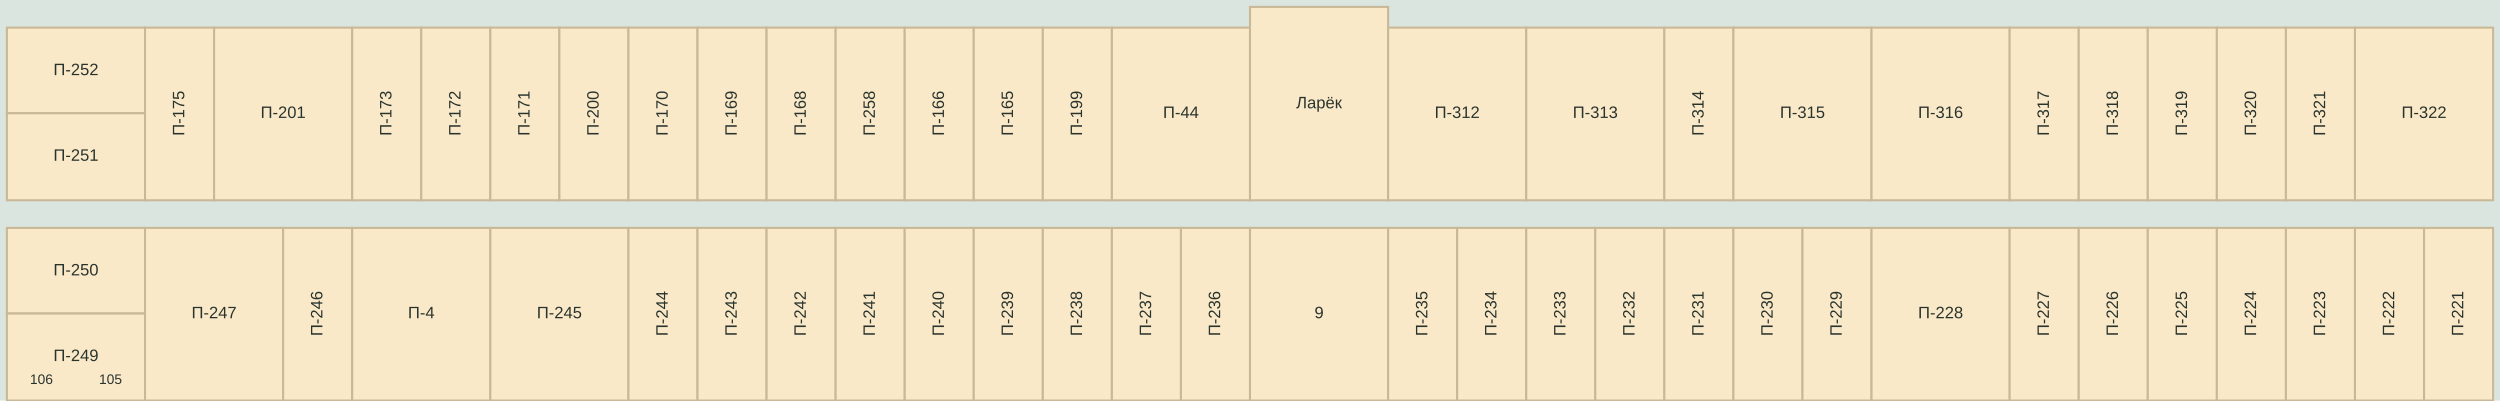
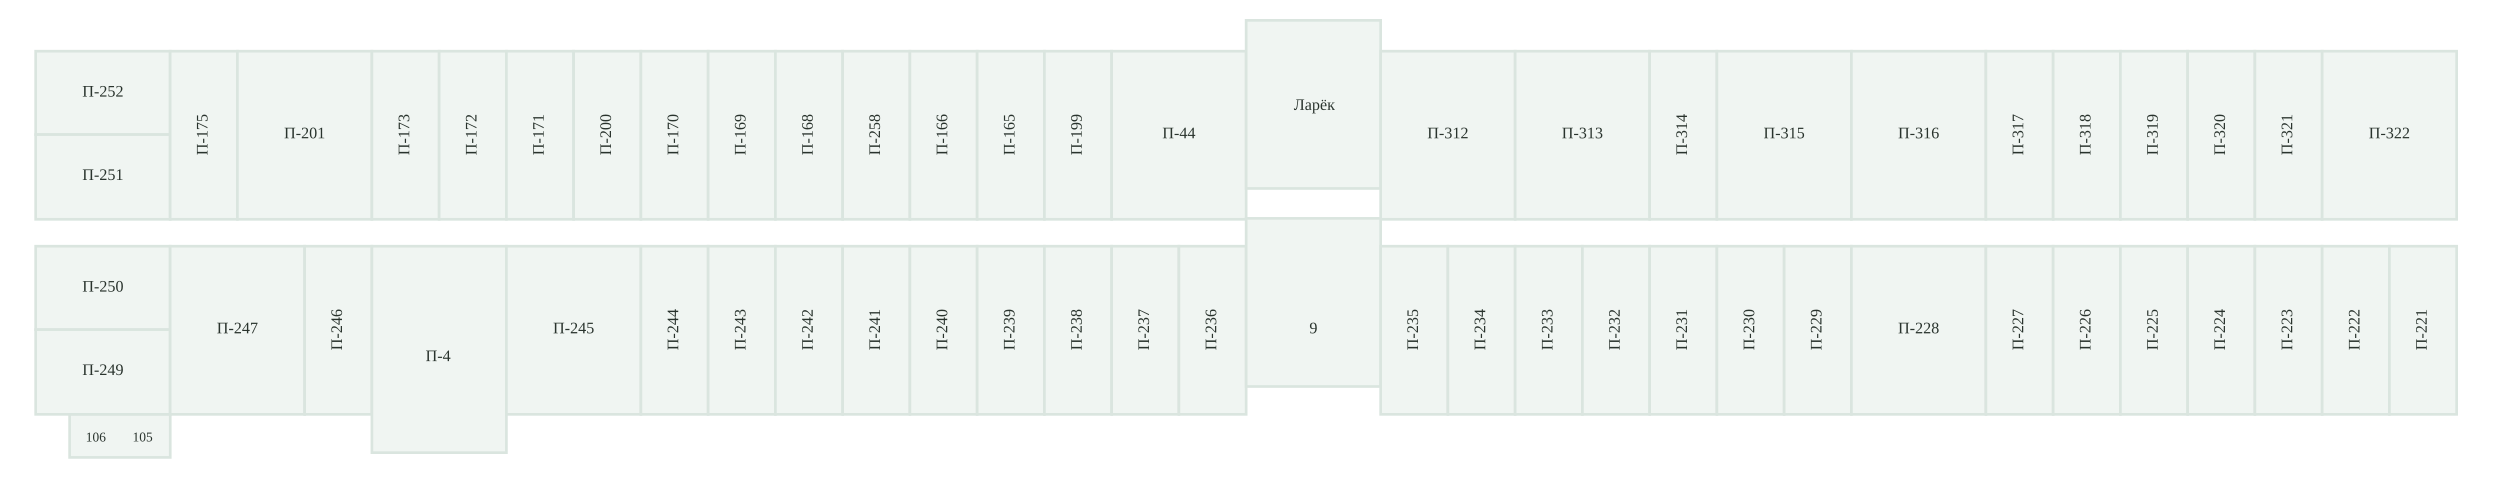
- <svg xmlns="http://www.w3.org/2000/svg" width="1810" height="290" viewBox="0 0 1810 290" fill="none" font-family="Arial, sans-serif">
-   <rect width="1810" height="290" fill="#DAE5DF" />
-   <rect x="5" y="20" width="100" height="62" fill="#FAE9C8" stroke="#c8b898" stroke-width="1.5" />
-   <text x="55" y="51" font-size="12" fill="#29332D" text-anchor="middle" dominant-baseline="middle">П-252</text>
-   <rect x="5" y="82" width="100" height="63" fill="#FAE9C8" stroke="#c8b898" stroke-width="1.5" />
-   <text x="55" y="113" font-size="12" fill="#29332D" text-anchor="middle" dominant-baseline="middle">П-251</text>
-   <rect x="105" y="20" width="50" height="125" fill="#FAE9C8" stroke="#c8b898" stroke-width="1.5" />
-   <text x="130" y="82" font-size="12" fill="#29332D" text-anchor="middle" dominant-baseline="middle" transform="rotate(-90 130 82)">П-175</text>
-   <rect x="155" y="20" width="100" height="125" fill="#FAE9C8" stroke="#c8b898" stroke-width="1.5" />
-   <text x="205" y="82" font-size="12" fill="#29332D" text-anchor="middle" dominant-baseline="middle">П-201</text>
-   <rect x="255" y="20" width="50" height="125" fill="#FAE9C8" stroke="#c8b898" stroke-width="1.5" />
-   <text x="280" y="82" font-size="12" fill="#29332D" text-anchor="middle" dominant-baseline="middle" transform="rotate(-90 280 82)">П-173</text>
-   <rect x="305" y="20" width="50" height="125" fill="#FAE9C8" stroke="#c8b898" stroke-width="1.5" />
-   <text x="330" y="82" font-size="12" fill="#29332D" text-anchor="middle" dominant-baseline="middle" transform="rotate(-90 330 82)">П-172</text>
-   <rect x="355" y="20" width="50" height="125" fill="#FAE9C8" stroke="#c8b898" stroke-width="1.5" />
-   <text x="380" y="82" font-size="12" fill="#29332D" text-anchor="middle" dominant-baseline="middle" transform="rotate(-90 380 82)">П-171</text>
-   <rect x="405" y="20" width="50" height="125" fill="#FAE9C8" stroke="#c8b898" stroke-width="1.5" />
-   <text x="430" y="82" font-size="12" fill="#29332D" text-anchor="middle" dominant-baseline="middle" transform="rotate(-90 430 82)">П-200</text>
-   <rect x="455" y="20" width="50" height="125" fill="#FAE9C8" stroke="#c8b898" stroke-width="1.5" />
-   <text x="480" y="82" font-size="12" fill="#29332D" text-anchor="middle" dominant-baseline="middle" transform="rotate(-90 480 82)">П-170</text>
-   <rect x="505" y="20" width="50" height="125" fill="#FAE9C8" stroke="#c8b898" stroke-width="1.5" />
-   <text x="530" y="82" font-size="12" fill="#29332D" text-anchor="middle" dominant-baseline="middle" transform="rotate(-90 530 82)">П-169</text>
-   <rect x="555" y="20" width="50" height="125" fill="#FAE9C8" stroke="#c8b898" stroke-width="1.5" />
-   <text x="580" y="82" font-size="12" fill="#29332D" text-anchor="middle" dominant-baseline="middle" transform="rotate(-90 580 82)">П-168</text>
-   <rect x="605" y="20" width="50" height="125" fill="#FAE9C8" stroke="#c8b898" stroke-width="1.5" />
-   <text x="630" y="82" font-size="12" fill="#29332D" text-anchor="middle" dominant-baseline="middle" transform="rotate(-90 630 82)">П-258</text>
-   <rect x="655" y="20" width="50" height="125" fill="#FAE9C8" stroke="#c8b898" stroke-width="1.5" />
-   <text x="680" y="82" font-size="12" fill="#29332D" text-anchor="middle" dominant-baseline="middle" transform="rotate(-90 680 82)">П-166</text>
-   <rect x="705" y="20" width="50" height="125" fill="#FAE9C8" stroke="#c8b898" stroke-width="1.5" />
-   <text x="730" y="82" font-size="12" fill="#29332D" text-anchor="middle" dominant-baseline="middle" transform="rotate(-90 730 82)">П-165</text>
-   <rect x="755" y="20" width="50" height="125" fill="#FAE9C8" stroke="#c8b898" stroke-width="1.5" />
-   <text x="780" y="82" font-size="12" fill="#29332D" text-anchor="middle" dominant-baseline="middle" transform="rotate(-90 780 82)">П-199</text>
-   <rect x="805" y="20" width="100" height="125" fill="#FAE9C8" stroke="#c8b898" stroke-width="1.5" />
-   <text x="855" y="82" font-size="12" fill="#29332D" text-anchor="middle" dominant-baseline="middle">П-44</text>
-   <rect x="905" y="5" width="100" height="140" fill="#FAE9C8" stroke="#c8b898" stroke-width="1.5" />
-   <text x="955" y="75" font-size="12" fill="#29332D" text-anchor="middle" dominant-baseline="middle">Ларёк</text>
-   <rect x="1005" y="20" width="100" height="125" fill="#FAE9C8" stroke="#c8b898" stroke-width="1.5" />
-   <text x="1055" y="82" font-size="12" fill="#29332D" text-anchor="middle" dominant-baseline="middle">П-312</text>
-   <rect x="1105" y="20" width="100" height="125" fill="#FAE9C8" stroke="#c8b898" stroke-width="1.5" />
-   <text x="1155" y="82" font-size="12" fill="#29332D" text-anchor="middle" dominant-baseline="middle">П-313</text>
-   <rect x="1205" y="20" width="50" height="125" fill="#FAE9C8" stroke="#c8b898" stroke-width="1.5" />
-   <text x="1230" y="82" font-size="12" fill="#29332D" text-anchor="middle" dominant-baseline="middle" transform="rotate(-90 1230 82)">П-314</text>
-   <rect x="1255" y="20" width="100" height="125" fill="#FAE9C8" stroke="#c8b898" stroke-width="1.5" />
-   <text x="1305" y="82" font-size="12" fill="#29332D" text-anchor="middle" dominant-baseline="middle">П-315</text>
-   <rect x="1355" y="20" width="100" height="125" fill="#FAE9C8" stroke="#c8b898" stroke-width="1.5" />
-   <text x="1405" y="82" font-size="12" fill="#29332D" text-anchor="middle" dominant-baseline="middle">П-316</text>
-   <rect x="1455" y="20" width="50" height="125" fill="#FAE9C8" stroke="#c8b898" stroke-width="1.5" />
-   <text x="1480" y="82" font-size="12" fill="#29332D" text-anchor="middle" dominant-baseline="middle" transform="rotate(-90 1480 82)">П-317</text>
-   <rect x="1505" y="20" width="50" height="125" fill="#FAE9C8" stroke="#c8b898" stroke-width="1.5" />
-   <text x="1530" y="82" font-size="12" fill="#29332D" text-anchor="middle" dominant-baseline="middle" transform="rotate(-90 1530 82)">П-318</text>
-   <rect x="1555" y="20" width="50" height="125" fill="#FAE9C8" stroke="#c8b898" stroke-width="1.5" />
-   <text x="1580" y="82" font-size="12" fill="#29332D" text-anchor="middle" dominant-baseline="middle" transform="rotate(-90 1580 82)">П-319</text>
-   <rect x="1605" y="20" width="50" height="125" fill="#FAE9C8" stroke="#c8b898" stroke-width="1.5" />
-   <text x="1630" y="82" font-size="12" fill="#29332D" text-anchor="middle" dominant-baseline="middle" transform="rotate(-90 1630 82)">П-320</text>
-   <rect x="1655" y="20" width="50" height="125" fill="#FAE9C8" stroke="#c8b898" stroke-width="1.5" />
-   <text x="1680" y="82" font-size="12" fill="#29332D" text-anchor="middle" dominant-baseline="middle" transform="rotate(-90 1680 82)">П-321</text>
-   <rect x="1705" y="20" width="100" height="125" fill="#FAE9C8" stroke="#c8b898" stroke-width="1.5" />
-   <text x="1755" y="82" font-size="12" fill="#29332D" text-anchor="middle" dominant-baseline="middle">П-322</text>
-   <rect x="5" y="165" width="100" height="62" fill="#FAE9C8" stroke="#c8b898" stroke-width="1.5" />
-   <text x="55" y="196" font-size="12" fill="#29332D" text-anchor="middle" dominant-baseline="middle">П-250</text>
-   <rect x="5" y="227" width="100" height="63" fill="#FAE9C8" stroke="#c8b898" stroke-width="1.5" />
-   <text x="55" y="258" font-size="12" fill="#29332D" text-anchor="middle" dominant-baseline="middle">П-249</text>
-   <text x="30" y="278" font-size="10" fill="#29332D" text-anchor="middle">106</text>
-   <text x="80" y="278" font-size="10" fill="#29332D" text-anchor="middle">105</text>
-   <rect x="105" y="165" width="100" height="125" fill="#FAE9C8" stroke="#c8b898" stroke-width="1.5" />
-   <text x="155" y="227" font-size="12" fill="#29332D" text-anchor="middle" dominant-baseline="middle">П-247</text>
-   <rect x="205" y="165" width="50" height="125" fill="#FAE9C8" stroke="#c8b898" stroke-width="1.5" />
-   <text x="230" y="227" font-size="12" fill="#29332D" text-anchor="middle" dominant-baseline="middle" transform="rotate(-90 230 227)">П-246</text>
-   <rect x="255" y="165" width="100" height="125" fill="#FAE9C8" stroke="#c8b898" stroke-width="1.5" />
-   <text x="305" y="227" font-size="12" fill="#29332D" text-anchor="middle" dominant-baseline="middle">П-4</text>
-   <rect x="355" y="165" width="100" height="125" fill="#FAE9C8" stroke="#c8b898" stroke-width="1.5" />
-   <text x="405" y="227" font-size="12" fill="#29332D" text-anchor="middle" dominant-baseline="middle">П-245</text>
-   <rect x="455" y="165" width="50" height="125" fill="#FAE9C8" stroke="#c8b898" stroke-width="1.5" />
-   <text x="480" y="227" font-size="12" fill="#29332D" text-anchor="middle" dominant-baseline="middle" transform="rotate(-90 480 227)">П-244</text>
-   <rect x="505" y="165" width="50" height="125" fill="#FAE9C8" stroke="#c8b898" stroke-width="1.5" />
-   <text x="530" y="227" font-size="12" fill="#29332D" text-anchor="middle" dominant-baseline="middle" transform="rotate(-90 530 227)">П-243</text>
-   <rect x="555" y="165" width="50" height="125" fill="#FAE9C8" stroke="#c8b898" stroke-width="1.5" />
-   <text x="580" y="227" font-size="12" fill="#29332D" text-anchor="middle" dominant-baseline="middle" transform="rotate(-90 580 227)">П-242</text>
-   <rect x="605" y="165" width="50" height="125" fill="#FAE9C8" stroke="#c8b898" stroke-width="1.5" />
-   <text x="630" y="227" font-size="12" fill="#29332D" text-anchor="middle" dominant-baseline="middle" transform="rotate(-90 630 227)">П-241</text>
-   <rect x="655" y="165" width="50" height="125" fill="#FAE9C8" stroke="#c8b898" stroke-width="1.5" />
-   <text x="680" y="227" font-size="12" fill="#29332D" text-anchor="middle" dominant-baseline="middle" transform="rotate(-90 680 227)">П-240</text>
-   <rect x="705" y="165" width="50" height="125" fill="#FAE9C8" stroke="#c8b898" stroke-width="1.5" />
-   <text x="730" y="227" font-size="12" fill="#29332D" text-anchor="middle" dominant-baseline="middle" transform="rotate(-90 730 227)">П-239</text>
-   <rect x="755" y="165" width="50" height="125" fill="#FAE9C8" stroke="#c8b898" stroke-width="1.5" />
-   <text x="780" y="227" font-size="12" fill="#29332D" text-anchor="middle" dominant-baseline="middle" transform="rotate(-90 780 227)">П-238</text>
-   <rect x="805" y="165" width="50" height="125" fill="#FAE9C8" stroke="#c8b898" stroke-width="1.5" />
-   <text x="830" y="227" font-size="12" fill="#29332D" text-anchor="middle" dominant-baseline="middle" transform="rotate(-90 830 227)">П-237</text>
-   <rect x="855" y="165" width="50" height="125" fill="#FAE9C8" stroke="#c8b898" stroke-width="1.5" />
-   <text x="880" y="227" font-size="12" fill="#29332D" text-anchor="middle" dominant-baseline="middle" transform="rotate(-90 880 227)">П-236</text>
-   <rect x="905" y="165" width="100" height="125" fill="#FAE9C8" stroke="#c8b898" stroke-width="1.5" />
-   <text x="955" y="227" font-size="12" fill="#29332D" text-anchor="middle" dominant-baseline="middle">9</text>
-   <rect x="1005" y="165" width="50" height="125" fill="#FAE9C8" stroke="#c8b898" stroke-width="1.5" />
-   <text x="1030" y="227" font-size="12" fill="#29332D" text-anchor="middle" dominant-baseline="middle" transform="rotate(-90 1030 227)">П-235</text>
-   <rect x="1055" y="165" width="50" height="125" fill="#FAE9C8" stroke="#c8b898" stroke-width="1.5" />
-   <text x="1080" y="227" font-size="12" fill="#29332D" text-anchor="middle" dominant-baseline="middle" transform="rotate(-90 1080 227)">П-234</text>
-   <rect x="1105" y="165" width="50" height="125" fill="#FAE9C8" stroke="#c8b898" stroke-width="1.5" />
-   <text x="1130" y="227" font-size="12" fill="#29332D" text-anchor="middle" dominant-baseline="middle" transform="rotate(-90 1130 227)">П-233</text>
-   <rect x="1155" y="165" width="50" height="125" fill="#FAE9C8" stroke="#c8b898" stroke-width="1.5" />
-   <text x="1180" y="227" font-size="12" fill="#29332D" text-anchor="middle" dominant-baseline="middle" transform="rotate(-90 1180 227)">П-232</text>
-   <rect x="1205" y="165" width="50" height="125" fill="#FAE9C8" stroke="#c8b898" stroke-width="1.5" />
-   <text x="1230" y="227" font-size="12" fill="#29332D" text-anchor="middle" dominant-baseline="middle" transform="rotate(-90 1230 227)">П-231</text>
-   <rect x="1255" y="165" width="50" height="125" fill="#FAE9C8" stroke="#c8b898" stroke-width="1.5" />
-   <text x="1280" y="227" font-size="12" fill="#29332D" text-anchor="middle" dominant-baseline="middle" transform="rotate(-90 1280 227)">П-230</text>
-   <rect x="1305" y="165" width="50" height="125" fill="#FAE9C8" stroke="#c8b898" stroke-width="1.5" />
-   <text x="1330" y="227" font-size="12" fill="#29332D" text-anchor="middle" dominant-baseline="middle" transform="rotate(-90 1330 227)">П-229</text>
-   <rect x="1355" y="165" width="100" height="125" fill="#FAE9C8" stroke="#c8b898" stroke-width="1.5" />
-   <text x="1405" y="227" font-size="12" fill="#29332D" text-anchor="middle" dominant-baseline="middle">П-228</text>
-   <rect x="1455" y="165" width="50" height="125" fill="#FAE9C8" stroke="#c8b898" stroke-width="1.5" />
-   <text x="1480" y="227" font-size="12" fill="#29332D" text-anchor="middle" dominant-baseline="middle" transform="rotate(-90 1480 227)">П-227</text>
-   <rect x="1505" y="165" width="50" height="125" fill="#FAE9C8" stroke="#c8b898" stroke-width="1.5" />
-   <text x="1530" y="227" font-size="12" fill="#29332D" text-anchor="middle" dominant-baseline="middle" transform="rotate(-90 1530 227)">П-226</text>
-   <rect x="1555" y="165" width="50" height="125" fill="#FAE9C8" stroke="#c8b898" stroke-width="1.5" />
-   <text x="1580" y="227" font-size="12" fill="#29332D" text-anchor="middle" dominant-baseline="middle" transform="rotate(-90 1580 227)">П-225</text>
-   <rect x="1605" y="165" width="50" height="125" fill="#FAE9C8" stroke="#c8b898" stroke-width="1.5" />
-   <text x="1630" y="227" font-size="12" fill="#29332D" text-anchor="middle" dominant-baseline="middle" transform="rotate(-90 1630 227)">П-224</text>
-   <rect x="1655" y="165" width="50" height="125" fill="#FAE9C8" stroke="#c8b898" stroke-width="1.5" />
-   <text x="1680" y="227" font-size="12" fill="#29332D" text-anchor="middle" dominant-baseline="middle" transform="rotate(-90 1680 227)">П-223</text>
-   <rect x="1705" y="165" width="50" height="125" fill="#FAE9C8" stroke="#c8b898" stroke-width="1.5" />
-   <text x="1730" y="227" font-size="12" fill="#29332D" text-anchor="middle" dominant-baseline="middle" transform="rotate(-90 1730 227)">П-222</text>
-   <rect x="1755" y="165" width="50" height="125" fill="#FAE9C8" stroke="#c8b898" stroke-width="1.5" />
-   <text x="1780" y="227" font-size="12" fill="#29332D" text-anchor="middle" dominant-baseline="middle" transform="rotate(-90 1780 227)">П-221</text>
+ <svg xmlns="http://www.w3.org/2000/svg" viewBox="-121.515 -362.357 1858.746 362.357">
+   <rect x="-95" y="-324.29" width="100" height="62" fill="rgb(240,245,242)" stroke="#DAE5DF" stroke-width="2" />
+   <text x="-45" y="-293.29" font-size="12" fill="#29332D" text-anchor="middle" dominant-baseline="middle">П-252</text>
+   <rect x="-95" y="-262.29" width="100" height="63" fill="rgb(240,245,242)" stroke="#DAE5DF" stroke-width="2" />
+   <text x="-45" y="-231.29" font-size="12" fill="#29332D" text-anchor="middle" dominant-baseline="middle">П-251</text>
+   <rect x="5" y="-324.29" width="50" height="125" fill="rgb(240,245,242)" stroke="#DAE5DF" stroke-width="2" />
+   <text x="130" y="82" font-size="12" fill="#29332D" text-anchor="middle" dominant-baseline="middle" transform="matrix(0, -1, 1, 0, -52.00313, -132.289)">П-175</text>
+   <rect x="55" y="-324.29" width="100" height="125" fill="rgb(240,245,242)" stroke="#DAE5DF" stroke-width="2" />
+   <text x="104.997" y="-262.29" font-size="12" fill="#29332D" text-anchor="middle" dominant-baseline="middle">П-201</text>
+   <rect x="154.997" y="-324.29" width="50" height="125" fill="rgb(240,245,242)" stroke="#DAE5DF" stroke-width="2" />
+   <text x="280" y="82" font-size="12" fill="#29332D" text-anchor="middle" dominant-baseline="middle" transform="matrix(0, -1, 1, 0, 97.99688, 17.71105)">П-173</text>
+   <rect x="204.997" y="-324.29" width="50" height="125" fill="rgb(240,245,242)" stroke="#DAE5DF" stroke-width="2" />
+   <text x="330" y="82" font-size="12" fill="#29332D" text-anchor="middle" dominant-baseline="middle" transform="matrix(0, -1, 1, 0, 147.9969, 67.71105)">П-172</text>
+   <rect x="254.997" y="-324.29" width="50" height="125" fill="rgb(240,245,242)" stroke="#DAE5DF" stroke-width="2" />
+   <text x="380" y="82" font-size="12" fill="#29332D" text-anchor="middle" dominant-baseline="middle" transform="matrix(0, -1, 1, 0, 197.9969, 117.7111)">П-171</text>
+   <rect x="304.997" y="-324.29" width="50" height="125" fill="rgb(240,245,242)" stroke="#DAE5DF" stroke-width="2" />
+   <text x="430" y="82" font-size="12" fill="#29332D" text-anchor="middle" dominant-baseline="middle" transform="matrix(0, -1, 1, 0, 247.9969, 167.7111)">П-200</text>
+   <rect x="354.997" y="-324.29" width="50" height="125" fill="rgb(240,245,242)" stroke="#DAE5DF" stroke-width="2" />
+   <text x="480" y="82" font-size="12" fill="#29332D" text-anchor="middle" dominant-baseline="middle" transform="matrix(0, -1, 1, 0, 297.9969, 217.7111)">П-170</text>
+   <rect x="404.997" y="-324.29" width="50" height="125" fill="rgb(240,245,242)" stroke="#DAE5DF" stroke-width="2" />
+   <text x="530" y="82" font-size="12" fill="#29332D" text-anchor="middle" dominant-baseline="middle" transform="matrix(0, -1, 1, 0, 347.9969, 267.7111)">П-169</text>
+   <rect x="454.997" y="-324.29" width="50" height="125" fill="rgb(240,245,242)" stroke="#DAE5DF" stroke-width="2" />
+   <text x="580" y="82" font-size="12" fill="#29332D" text-anchor="middle" dominant-baseline="middle" transform="matrix(0, -1, 1, 0, 397.9969, 317.7111)">П-168</text>
+   <rect x="504.997" y="-324.29" width="50" height="125" fill="rgb(240,245,242)" stroke="#DAE5DF" stroke-width="2" />
+   <text x="630" y="82" font-size="12" fill="#29332D" text-anchor="middle" dominant-baseline="middle" transform="matrix(0, -1, 1, 0, 447.997, 367.7111)">П-258</text>
+   <rect x="554.997" y="-324.29" width="50" height="125" fill="rgb(240,245,242)" stroke="#DAE5DF" stroke-width="2" />
+   <text x="680" y="82" font-size="12" fill="#29332D" text-anchor="middle" dominant-baseline="middle" transform="matrix(0, -1, 1, 0, 497.997, 417.7112)">П-166</text>
+   <rect x="604.997" y="-324.29" width="50" height="125" fill="rgb(240,245,242)" stroke="#DAE5DF" stroke-width="2" />
+   <text x="730" y="82" font-size="12" fill="#29332D" text-anchor="middle" dominant-baseline="middle" transform="matrix(0, -1, 1, 0, 547.997, 467.7112)">П-165</text>
+   <rect x="654.997" y="-324.29" width="50" height="125" fill="rgb(240,245,242)" stroke="#DAE5DF" stroke-width="2" />
+   <text x="780" y="82" font-size="12" fill="#29332D" text-anchor="middle" dominant-baseline="middle" transform="matrix(0, -1, 1, 0, 597.997, 517.7111)">П-199</text>
+   <rect x="704.997" y="-324.29" width="100" height="125" fill="rgb(240,245,242)" stroke="#DAE5DF" stroke-width="2" />
+   <text x="754.997" y="-262.29" font-size="12" fill="#29332D" text-anchor="middle" dominant-baseline="middle">П-44</text>
+   <rect x="804.997" y="-347.23" width="100" height="125" fill="rgb(240,245,242)" stroke="#DAE5DF" stroke-width="2" />
+   <text x="855.719" y="-283.36" font-size="12" fill="#29332D" text-anchor="middle" dominant-baseline="middle">Ларёк</text>
+   <rect x="904.997" y="-324.29" width="100" height="125" fill="rgb(240,245,242)" stroke="#DAE5DF" stroke-width="2" />
+   <text x="954.997" y="-262.29" font-size="12" fill="#29332D" text-anchor="middle" dominant-baseline="middle">П-312</text>
+   <rect x="1005" y="-324.29" width="100" height="125" fill="rgb(240,245,242)" stroke="#DAE5DF" stroke-width="2" />
+   <text x="1055" y="-262.29" font-size="12" fill="#29332D" text-anchor="middle" dominant-baseline="middle">П-313</text>
+   <rect x="1105" y="-324.29" width="50" height="125" fill="rgb(240,245,242)" stroke="#DAE5DF" stroke-width="2" />
+   <text x="1230" y="82" font-size="12" fill="#29332D" text-anchor="middle" dominant-baseline="middle" transform="matrix(0, -1, 1, 0, 1047.997, 967.7111)">П-314</text>
+   <rect x="1155" y="-324.29" width="100" height="125" fill="rgb(240,245,242)" stroke="#DAE5DF" stroke-width="2" />
+   <text x="1205" y="-262.29" font-size="12" fill="#29332D" text-anchor="middle" dominant-baseline="middle">П-315</text>
+   <rect x="1255" y="-324.29" width="100" height="125" fill="rgb(240,245,242)" stroke="#DAE5DF" stroke-width="2" />
+   <text x="1305" y="-262.29" font-size="12" fill="#29332D" text-anchor="middle" dominant-baseline="middle">П-316</text>
+   <rect x="1355" y="-324.29" width="50" height="125" fill="rgb(240,245,242)" stroke="#DAE5DF" stroke-width="2" />
+   <text x="1480" y="82" font-size="12" fill="#29332D" text-anchor="middle" dominant-baseline="middle" transform="matrix(0, -1, 1, 0, 1297.997, 1217.711)">П-317</text>
+   <rect x="1405" y="-324.29" width="50" height="125" fill="rgb(240,245,242)" stroke="#DAE5DF" stroke-width="2" />
+   <text x="1530" y="82" font-size="12" fill="#29332D" text-anchor="middle" dominant-baseline="middle" transform="matrix(0, -1, 1, 0, 1347.997, 1267.711)">П-318</text>
+   <rect x="1455" y="-324.29" width="50" height="125" fill="rgb(240,245,242)" stroke="#DAE5DF" stroke-width="2" />
+   <text x="1580" y="82" font-size="12" fill="#29332D" text-anchor="middle" dominant-baseline="middle" transform="matrix(0, -1, 1, 0, 1397.997, 1317.711)">П-319</text>
+   <rect x="1505" y="-324.29" width="50" height="125" fill="rgb(240,245,242)" stroke="#DAE5DF" stroke-width="2" />
+   <text x="1630" y="82" font-size="12" fill="#29332D" text-anchor="middle" dominant-baseline="middle" transform="matrix(0, -1, 1, 0, 1447.997, 1367.711)">П-320</text>
+   <rect x="1555" y="-324.29" width="50" height="125" fill="rgb(240,245,242)" stroke="#DAE5DF" stroke-width="2" />
+   <text x="1680" y="82" font-size="12" fill="#29332D" text-anchor="middle" dominant-baseline="middle" transform="matrix(0, -1, 1, 0, 1497.997, 1417.711)">П-321</text>
+   <rect x="1605" y="-324.29" width="100" height="125" fill="rgb(240,245,242)" stroke="#DAE5DF" stroke-width="2" />
+   <text x="1655" y="-262.29" font-size="12" fill="#29332D" text-anchor="middle" dominant-baseline="middle">П-322</text>
+   <rect x="-95" y="-179.29" width="100" height="62" fill="rgb(240,245,242)" stroke="#DAE5DF" stroke-width="2" />
+   <text x="-45" y="-148.29" font-size="12" fill="#29332D" text-anchor="middle" dominant-baseline="middle">П-250</text>
+   <rect x="-95" y="-117.29" width="100" height="63" fill="rgb(240,245,242)" stroke="#DAE5DF" stroke-width="2" />
+   <text x="-45" y="-86.289" font-size="12" fill="#29332D" text-anchor="middle" dominant-baseline="middle">П-249</text>
+   <rect x="5" y="-179.29" width="100" height="125" fill="rgb(240,245,242)" stroke="#DAE5DF" stroke-width="2" />
+   <text x="55" y="-117.29" font-size="12" fill="#29332D" text-anchor="middle" dominant-baseline="middle">П-247</text>
+   <rect x="104.997" y="-179.29" width="50" height="125" fill="rgb(240,245,242)" stroke="#DAE5DF" stroke-width="2" />
+   <text x="230" y="227" font-size="12" fill="#29332D" text-anchor="middle" dominant-baseline="middle" transform="matrix(0, -1, 1, 0, -97.00311, 112.7111)">П-246</text>
+   <rect x="154.997" y="-179.29" width="100" height="153.485" fill="rgb(240,245,242)" stroke="#DAE5DF" stroke-width="2" />
+   <text x="204.245" y="-96.603" font-size="12" fill="#29332D" text-anchor="middle" dominant-baseline="middle">П-4</text>
+   <rect x="254.997" y="-179.29" width="100" height="125" fill="rgb(240,245,242)" stroke="#DAE5DF" stroke-width="2" />
+   <text x="304.997" y="-117.29" font-size="12" fill="#29332D" text-anchor="middle" dominant-baseline="middle">П-245</text>
+   <rect x="354.997" y="-179.29" width="50" height="125" fill="rgb(240,245,242)" stroke="#DAE5DF" stroke-width="2" />
+   <text x="480" y="227" font-size="12" fill="#29332D" text-anchor="middle" dominant-baseline="middle" transform="matrix(0, -1, 1, 0, 152.9969, 362.7111)">П-244</text>
+   <rect x="404.997" y="-179.29" width="50" height="125" fill="rgb(240,245,242)" stroke="#DAE5DF" stroke-width="2" />
+   <text x="530" y="227" font-size="12" fill="#29332D" text-anchor="middle" dominant-baseline="middle" transform="matrix(0, -1, 1, 0, 202.9969, 412.7111)">П-243</text>
+   <rect x="454.997" y="-179.29" width="50" height="125" fill="rgb(240,245,242)" stroke="#DAE5DF" stroke-width="2" />
+   <text x="580" y="227" font-size="12" fill="#29332D" text-anchor="middle" dominant-baseline="middle" transform="matrix(0, -1, 1, 0, 252.9969, 462.7111)">П-242</text>
+   <rect x="504.997" y="-179.29" width="50" height="125" fill="rgb(240,245,242)" stroke="#DAE5DF" stroke-width="2" />
+   <text x="630" y="227" font-size="12" fill="#29332D" text-anchor="middle" dominant-baseline="middle" transform="matrix(0, -1, 1, 0, 302.9969, 512.7111)">П-241</text>
+   <rect x="554.997" y="-179.29" width="50" height="125" fill="rgb(240,245,242)" stroke="#DAE5DF" stroke-width="2" />
+   <text x="680" y="227" font-size="12" fill="#29332D" text-anchor="middle" dominant-baseline="middle" transform="matrix(0, -1, 1, 0, 352.9969, 562.7111)">П-240</text>
+   <rect x="604.997" y="-179.29" width="50" height="125" fill="rgb(240,245,242)" stroke="#DAE5DF" stroke-width="2" />
+   <text x="730" y="227" font-size="12" fill="#29332D" text-anchor="middle" dominant-baseline="middle" transform="matrix(0, -1, 1, 0, 402.9969, 612.7111)">П-239</text>
+   <rect x="654.997" y="-179.29" width="50" height="125" fill="rgb(240,245,242)" stroke="#DAE5DF" stroke-width="2" />
+   <text x="780" y="227" font-size="12" fill="#29332D" text-anchor="middle" dominant-baseline="middle" transform="matrix(0, -1, 1, 0, 452.997, 662.7111)">П-238</text>
+   <rect x="704.997" y="-179.29" width="50" height="125" fill="rgb(240,245,242)" stroke="#DAE5DF" stroke-width="2" />
+   <text x="830" y="227" font-size="12" fill="#29332D" text-anchor="middle" dominant-baseline="middle" transform="matrix(0, -1, 1, 0, 502.997, 712.7111)">П-237</text>
+   <rect x="754.997" y="-179.29" width="50" height="125" fill="rgb(240,245,242)" stroke="#DAE5DF" stroke-width="2" />
+   <text x="880" y="227" font-size="12" fill="#29332D" text-anchor="middle" dominant-baseline="middle" transform="matrix(0, -1, 1, 0, 552.997, 762.7111)">П-236</text>
+   <rect x="804.997" y="-200" width="100" height="125" fill="rgb(240,245,242)" stroke="#DAE5DF" stroke-width="2" />
+   <text x="854.997" y="-117.29" font-size="12" fill="#29332D" text-anchor="middle" dominant-baseline="middle">9</text>
+   <rect x="904.997" y="-179.29" width="50" height="125" fill="rgb(240,245,242)" stroke="#DAE5DF" stroke-width="2" />
+   <text x="1030" y="227" font-size="12" fill="#29332D" text-anchor="middle" dominant-baseline="middle" transform="matrix(0, -1, 1, 0, 702.997, 912.7111)">П-235</text>
+   <rect x="954.997" y="-179.29" width="50" height="125" fill="rgb(240,245,242)" stroke="#DAE5DF" stroke-width="2" />
+   <text x="1080" y="227" font-size="12" fill="#29332D" text-anchor="middle" dominant-baseline="middle" transform="matrix(0, -1, 1, 0, 752.997, 962.7111)">П-234</text>
+   <rect x="1005" y="-179.29" width="50" height="125" fill="rgb(240,245,242)" stroke="#DAE5DF" stroke-width="2" />
+   <text x="1130" y="227" font-size="12" fill="#29332D" text-anchor="middle" dominant-baseline="middle" transform="matrix(0, -1, 1, 0, 802.997, 1012.711)">П-233</text>
+   <rect x="1055" y="-179.29" width="50" height="125" fill="rgb(240,245,242)" stroke="#DAE5DF" stroke-width="2" />
+   <text x="1180" y="227" font-size="12" fill="#29332D" text-anchor="middle" dominant-baseline="middle" transform="matrix(0, -1, 1, 0, 852.997, 1062.711)">П-232</text>
+   <rect x="1105" y="-179.29" width="50" height="125" fill="rgb(240,245,242)" stroke="#DAE5DF" stroke-width="2" />
+   <text x="1230" y="227" font-size="12" fill="#29332D" text-anchor="middle" dominant-baseline="middle" transform="matrix(0, -1, 1, 0, 902.997, 1112.711)">П-231</text>
+   <rect x="1155" y="-179.29" width="50" height="125" fill="rgb(240,245,242)" stroke="#DAE5DF" stroke-width="2" />
+   <text x="1280" y="227" font-size="12" fill="#29332D" text-anchor="middle" dominant-baseline="middle" transform="matrix(0, -1, 1, 0, 952.997, 1162.711)">П-230</text>
+   <rect x="1205" y="-179.29" width="50" height="125" fill="rgb(240,245,242)" stroke="#DAE5DF" stroke-width="2" />
+   <text x="1330" y="227" font-size="12" fill="#29332D" text-anchor="middle" dominant-baseline="middle" transform="matrix(0, -1, 1, 0, 1002.997, 1212.711)">П-229</text>
+   <rect x="1255" y="-179.29" width="100" height="125" fill="rgb(240,245,242)" stroke="#DAE5DF" stroke-width="2" />
+   <text x="1305" y="-117.29" font-size="12" fill="#29332D" text-anchor="middle" dominant-baseline="middle">П-228</text>
+   <rect x="1355" y="-179.29" width="50" height="125" fill="rgb(240,245,242)" stroke="#DAE5DF" stroke-width="2" />
+   <text x="1480" y="227" font-size="12" fill="#29332D" text-anchor="middle" dominant-baseline="middle" transform="matrix(0, -1, 1, 0, 1152.997, 1362.711)">П-227</text>
+   <rect x="1405" y="-179.29" width="50" height="125" fill="rgb(240,245,242)" stroke="#DAE5DF" stroke-width="2" />
+   <text x="1530" y="227" font-size="12" fill="#29332D" text-anchor="middle" dominant-baseline="middle" transform="matrix(0, -1, 1, 0, 1202.997, 1412.711)">П-226</text>
+   <rect x="1455" y="-179.29" width="50" height="125" fill="rgb(240,245,242)" stroke="#DAE5DF" stroke-width="2" />
+   <text x="1580" y="227" font-size="12" fill="#29332D" text-anchor="middle" dominant-baseline="middle" transform="matrix(0, -1, 1, 0, 1252.997, 1462.711)">П-225</text>
+   <rect x="1505" y="-179.29" width="50" height="125" fill="rgb(240,245,242)" stroke="#DAE5DF" stroke-width="2" />
+   <text x="1630" y="227" font-size="12" fill="#29332D" text-anchor="middle" dominant-baseline="middle" transform="matrix(0, -1, 1, 0, 1302.997, 1512.711)">П-224</text>
+   <rect x="1555" y="-179.29" width="50" height="125" fill="rgb(240,245,242)" stroke="#DAE5DF" stroke-width="2" />
+   <text x="1680" y="227" font-size="12" fill="#29332D" text-anchor="middle" dominant-baseline="middle" transform="matrix(0, -1, 1, 0, 1352.997, 1562.711)">П-223</text>
+   <rect x="1605" y="-179.29" width="50" height="125" fill="rgb(240,245,242)" stroke="#DAE5DF" stroke-width="2" />
+   <text x="1730" y="227" font-size="12" fill="#29332D" text-anchor="middle" dominant-baseline="middle" transform="matrix(0, -1, 1, 0, 1402.997, 1612.711)">П-222</text>
+   <rect x="1655" y="-179.29" width="50" height="125" fill="rgb(240,245,242)" stroke="#DAE5DF" stroke-width="2" />
+   <text x="1780" y="227" font-size="12" fill="#29332D" text-anchor="middle" dominant-baseline="middle" transform="matrix(0, -1, 1, 0, 1452.997, 1662.711)">П-221</text>
+   <rect x="-69.763" y="-54.199" width="74.824" height="31.927" fill="rgb(240,245,242)" stroke="#DAE5DF" stroke-width="2" />
+   <text x="-15.478" y="-34.161" font-size="10" fill="#29332D" text-anchor="middle">105</text>
+   <text x="-50.265" y="-34.097" font-size="10" fill="#29332D" text-anchor="middle">106</text>
</svg>
